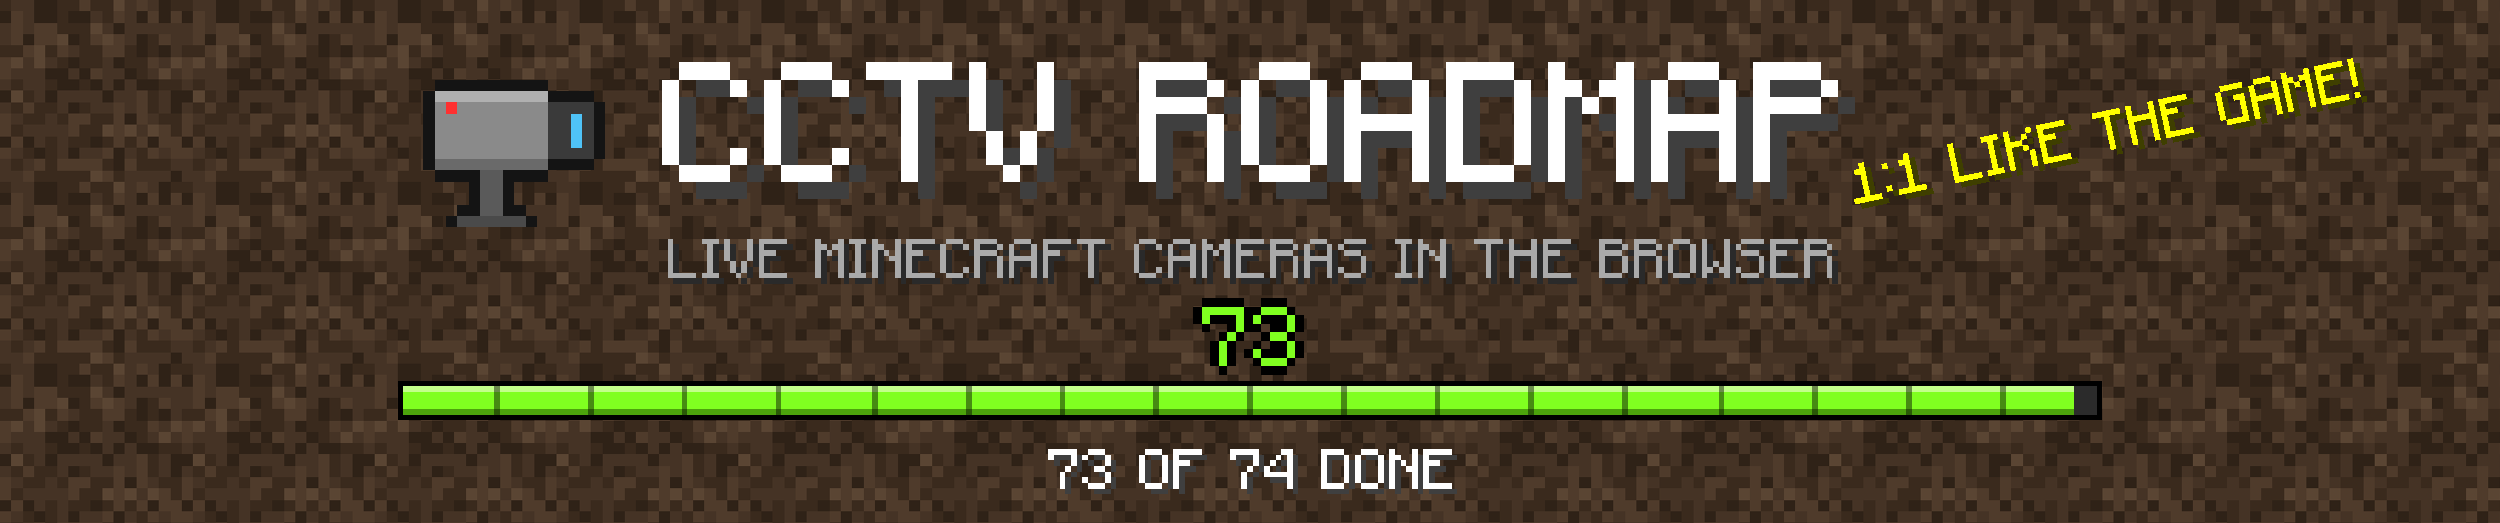
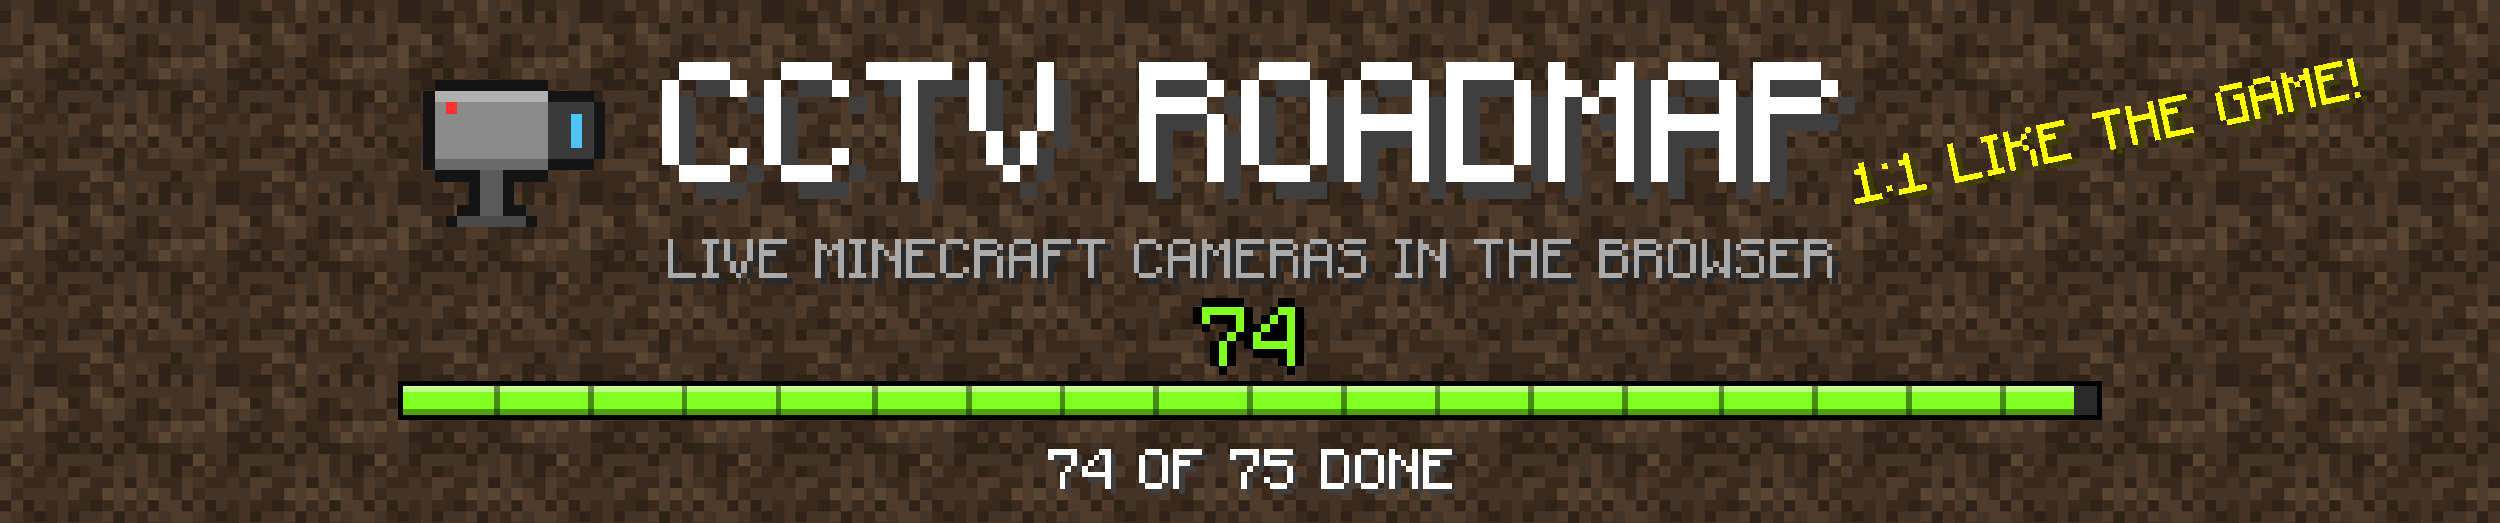
<svg xmlns="http://www.w3.org/2000/svg" width="880" height="184" viewBox="0 0 880 184" shape-rendering="crispEdges" role="img">
  <defs>
    <pattern id="dirt" width="64" height="64" patternUnits="userSpaceOnUse">
      <path fill="#3a2a1d" d="M0 0h4v4h-4zM20 0h8v4h-8zM32 0h8v4h-8zM60 0h4v4h-4zM20 4h4v4h-4zM36 4h4v4h-4zM20 8h12v4h-12zM28 12h4v4h-4zM52 12h4v4h-4zM0 16h8v4h-8zM16 16h4v4h-4zM28 16h8v4h-8zM44 16h4v4h-4zM52 16h4v4h-4zM20 20h4v4h-4zM28 20h8v4h-8zM44 20h8v4h-8zM48 24h4v4h-4zM4 28h4v4h-4zM16 28h4v4h-4zM28 28h4v4h-4zM56 28h8v4h-8zM8 32h4v4h-4zM52 32h4v4h-4zM4 36h4v4h-4zM12 36h8v4h-8zM28 36h4v4h-4zM52 36h4v4h-4zM8 40h8v4h-8zM20 40h4v4h-4zM32 40h8v4h-8zM56 40h8v4h-8zM4 44h4v4h-4zM28 44h8v4h-8zM60 44h4v4h-4zM16 48h4v4h-4zM24 48h8v4h-8zM36 48h4v4h-4zM44 48h4v4h-4zM8 52h4v4h-4zM16 52h4v4h-4zM48 52h4v4h-4zM4 56h4v4h-4zM16 56h4v4h-4zM36 56h4v4h-4zM48 56h12v4h-12zM12 60h20v4h-20zM40 60h4v4h-4z" />
      <path fill="#453325" d="M4 0h8v4h-8zM44 0h4v4h-4zM52 0h4v4h-4zM8 4h4v4h-4zM32 4h4v4h-4zM44 4h4v4h-4zM0 8h4v4h-4zM8 8h4v4h-4zM36 8h4v4h-4zM44 8h20v4h-20zM0 12h4v4h-4zM44 12h4v4h-4zM60 12h4v4h-4zM24 16h4v4h-4zM60 16h4v4h-4zM8 20h4v4h-4zM16 20h4v4h-4zM36 20h4v4h-4zM56 20h4v4h-4zM4 24h12v4h-12zM24 24h4v4h-4zM36 24h8v4h-8zM52 24h4v4h-4zM60 24h4v4h-4zM0 28h4v4h-4zM8 28h8v4h-8zM36 28h4v4h-4zM44 28h4v4h-4zM12 32h4v4h-4zM20 32h16v4h-16zM40 32h8v4h-8zM56 32h4v4h-4zM0 36h4v4h-4zM20 36h4v4h-4zM32 36h8v4h-8zM44 36h4v4h-4zM56 36h4v4h-4zM4 40h4v4h-4zM16 40h4v4h-4zM52 40h4v4h-4zM8 44h16v4h-16zM48 44h4v4h-4zM12 48h4v4h-4zM20 48h4v4h-4zM4 52h4v4h-4zM20 52h4v4h-4zM28 52h8v4h-8zM44 52h4v4h-4zM56 52h4v4h-4zM0 56h4v4h-4zM8 56h4v4h-4zM60 56h4v4h-4zM0 60h8v4h-8zM44 60h16v4h-16z" />
      <path fill="#2f2217" d="M12 0h8v4h-8zM56 0h4v4h-4zM0 4h4v4h-4zM12 4h8v4h-8zM24 4h8v4h-8zM48 4h4v4h-4zM56 4h4v4h-4zM40 8h4v4h-4zM8 12h4v4h-4zM24 12h4v4h-4zM48 12h4v4h-4zM48 16h4v4h-4zM56 16h4v4h-4zM24 20h4v4h-4zM40 20h4v4h-4zM16 24h8v4h-8zM28 24h4v4h-4zM44 24h4v4h-4zM20 28h8v4h-8zM32 28h4v4h-4zM40 28h4v4h-4zM48 28h8v4h-8zM0 32h4v4h-4zM16 32h4v4h-4zM36 32h4v4h-4zM60 32h4v4h-4zM24 36h4v4h-4zM60 36h4v4h-4zM44 40h4v4h-4zM0 48h4v4h-4zM8 48h4v4h-4zM32 48h4v4h-4zM52 48h4v4h-4zM12 52h4v4h-4zM24 52h4v4h-4zM40 52h4v4h-4zM40 56h4v4h-4zM60 60h4v4h-4z" />
      <path fill="#4f3b2b" d="M28 0h4v4h-4zM48 0h4v4h-4zM4 4h4v4h-4zM40 4h4v4h-4zM52 4h4v4h-4zM60 4h4v4h-4zM4 8h4v4h-4zM12 8h8v4h-8zM4 12h4v4h-4zM12 12h8v4h-8zM32 12h4v4h-4zM40 12h4v4h-4zM56 12h4v4h-4zM8 16h4v4h-4zM20 16h4v4h-4zM36 16h8v4h-8zM0 20h4v4h-4zM52 20h4v4h-4zM0 24h4v4h-4zM32 24h4v4h-4zM48 32h4v4h-4zM8 36h4v4h-4zM40 36h4v4h-4zM48 36h4v4h-4zM0 40h4v4h-4zM24 40h8v4h-8zM40 40h4v4h-4zM48 40h4v4h-4zM0 44h4v4h-4zM24 44h4v4h-4zM40 44h4v4h-4zM56 44h4v4h-4zM4 48h4v4h-4zM40 48h4v4h-4zM48 48h4v4h-4zM56 48h8v4h-8zM0 52h4v4h-4zM36 52h4v4h-4zM52 52h4v4h-4zM60 52h4v4h-4zM12 56h4v4h-4zM20 56h16v4h-16zM44 56h4v4h-4zM8 60h4v4h-4zM36 60h4v4h-4z" />
      <path fill="#5a4533" d="M40 0h4v4h-4zM32 8h4v4h-4zM20 12h4v4h-4zM36 12h4v4h-4zM12 16h4v4h-4zM4 20h4v4h-4zM12 20h4v4h-4zM60 20h4v4h-4zM56 24h4v4h-4zM4 32h4v4h-4zM36 44h4v4h-4zM44 44h4v4h-4zM52 44h4v4h-4zM32 60h4v4h-4z" />
    </pattern>
  </defs>
  <rect x="0" y="0" width="880" height="184" fill="url(#dirt)" />
  <path fill="#3f3f3f" d="M245 28h18v6h-18zM239 34h6v6h-6zM263 34h6v6h-6zM239 40h6v6h-6zM239 46h6v6h-6zM239 52h6v6h-6zM239 58h6v6h-6zM263 58h6v6h-6zM245 64h18v6h-18zM281 28h18v6h-18zM275 34h6v6h-6zM299 34h6v6h-6zM275 40h6v6h-6zM275 46h6v6h-6zM275 52h6v6h-6zM275 58h6v6h-6zM299 58h6v6h-6zM281 64h18v6h-18zM311 28h30v6h-30zM323 34h6v6h-6zM323 40h6v6h-6zM323 46h6v6h-6zM323 52h6v6h-6zM323 58h6v6h-6zM323 64h6v6h-6zM347 28h6v6h-6zM371 28h6v6h-6zM347 34h6v6h-6zM371 34h6v6h-6zM347 40h6v6h-6zM371 40h6v6h-6zM347 46h6v6h-6zM371 46h6v6h-6zM353 52h6v6h-6zM365 52h6v6h-6zM353 58h6v6h-6zM365 58h6v6h-6zM359 64h6v6h-6zM407 28h24v6h-24zM407 34h6v6h-6zM431 34h6v6h-6zM407 40h24v6h-24zM407 46h6v6h-6zM431 46h6v6h-6zM407 52h6v6h-6zM431 52h6v6h-6zM407 58h6v6h-6zM431 58h6v6h-6zM407 64h6v6h-6zM431 64h6v6h-6zM449 28h18v6h-18zM443 34h6v6h-6zM467 34h6v6h-6zM443 40h6v6h-6zM467 40h6v6h-6zM443 46h6v6h-6zM467 46h6v6h-6zM443 52h6v6h-6zM467 52h6v6h-6zM443 58h6v6h-6zM467 58h6v6h-6zM449 64h18v6h-18zM485 28h18v6h-18zM479 34h6v6h-6zM503 34h6v6h-6zM479 40h6v6h-6zM503 40h6v6h-6zM479 46h30v6h-30zM479 52h6v6h-6zM503 52h6v6h-6zM479 58h6v6h-6zM503 58h6v6h-6zM479 64h6v6h-6zM503 64h6v6h-6zM515 28h24v6h-24zM515 34h6v6h-6zM539 34h6v6h-6zM515 40h6v6h-6zM539 40h6v6h-6zM515 46h6v6h-6zM539 46h6v6h-6zM515 52h6v6h-6zM539 52h6v6h-6zM515 58h6v6h-6zM539 58h6v6h-6zM515 64h24v6h-24zM551 28h6v6h-6zM575 28h6v6h-6zM551 34h12v6h-12zM569 34h12v6h-12zM551 40h6v6h-6zM563 40h6v6h-6zM575 40h6v6h-6zM551 46h6v6h-6zM575 46h6v6h-6zM551 52h6v6h-6zM575 52h6v6h-6zM551 58h6v6h-6zM575 58h6v6h-6zM551 64h6v6h-6zM575 64h6v6h-6zM593 28h18v6h-18zM587 34h6v6h-6zM611 34h6v6h-6zM587 40h6v6h-6zM611 40h6v6h-6zM587 46h30v6h-30zM587 52h6v6h-6zM611 52h6v6h-6zM587 58h6v6h-6zM611 58h6v6h-6zM587 64h6v6h-6zM611 64h6v6h-6zM623 28h24v6h-24zM623 34h6v6h-6zM647 34h6v6h-6zM623 40h24v6h-24zM623 46h6v6h-6zM623 52h6v6h-6zM623 58h6v6h-6zM623 64h6v6h-6z" />
  <path fill="#ffffff" d="M239 22h18v6h-18zM233 28h6v6h-6zM257 28h6v6h-6zM233 34h6v6h-6zM233 40h6v6h-6zM233 46h6v6h-6zM233 52h6v6h-6zM257 52h6v6h-6zM239 58h18v6h-18zM275 22h18v6h-18zM269 28h6v6h-6zM293 28h6v6h-6zM269 34h6v6h-6zM269 40h6v6h-6zM269 46h6v6h-6zM269 52h6v6h-6zM293 52h6v6h-6zM275 58h18v6h-18zM305 22h30v6h-30zM317 28h6v6h-6zM317 34h6v6h-6zM317 40h6v6h-6zM317 46h6v6h-6zM317 52h6v6h-6zM317 58h6v6h-6zM341 22h6v6h-6zM365 22h6v6h-6zM341 28h6v6h-6zM365 28h6v6h-6zM341 34h6v6h-6zM365 34h6v6h-6zM341 40h6v6h-6zM365 40h6v6h-6zM347 46h6v6h-6zM359 46h6v6h-6zM347 52h6v6h-6zM359 52h6v6h-6zM353 58h6v6h-6zM401 22h24v6h-24zM401 28h6v6h-6zM425 28h6v6h-6zM401 34h24v6h-24zM401 40h6v6h-6zM425 40h6v6h-6zM401 46h6v6h-6zM425 46h6v6h-6zM401 52h6v6h-6zM425 52h6v6h-6zM401 58h6v6h-6zM425 58h6v6h-6zM443 22h18v6h-18zM437 28h6v6h-6zM461 28h6v6h-6zM437 34h6v6h-6zM461 34h6v6h-6zM437 40h6v6h-6zM461 40h6v6h-6zM437 46h6v6h-6zM461 46h6v6h-6zM437 52h6v6h-6zM461 52h6v6h-6zM443 58h18v6h-18zM479 22h18v6h-18zM473 28h6v6h-6zM497 28h6v6h-6zM473 34h6v6h-6zM497 34h6v6h-6zM473 40h30v6h-30zM473 46h6v6h-6zM497 46h6v6h-6zM473 52h6v6h-6zM497 52h6v6h-6zM473 58h6v6h-6zM497 58h6v6h-6zM509 22h24v6h-24zM509 28h6v6h-6zM533 28h6v6h-6zM509 34h6v6h-6zM533 34h6v6h-6zM509 40h6v6h-6zM533 40h6v6h-6zM509 46h6v6h-6zM533 46h6v6h-6zM509 52h6v6h-6zM533 52h6v6h-6zM509 58h24v6h-24zM545 22h6v6h-6zM569 22h6v6h-6zM545 28h12v6h-12zM563 28h12v6h-12zM545 34h6v6h-6zM557 34h6v6h-6zM569 34h6v6h-6zM545 40h6v6h-6zM569 40h6v6h-6zM545 46h6v6h-6zM569 46h6v6h-6zM545 52h6v6h-6zM569 52h6v6h-6zM545 58h6v6h-6zM569 58h6v6h-6zM587 22h18v6h-18zM581 28h6v6h-6zM605 28h6v6h-6zM581 34h6v6h-6zM605 34h6v6h-6zM581 40h30v6h-30zM581 46h6v6h-6zM605 46h6v6h-6zM581 52h6v6h-6zM605 52h6v6h-6zM581 58h6v6h-6zM605 58h6v6h-6zM617 22h24v6h-24zM617 28h6v6h-6zM641 28h6v6h-6zM617 34h24v6h-24zM617 40h6v6h-6zM617 46h6v6h-6zM617 52h6v6h-6zM617 58h6v6h-6z" />
  <path fill="#141414" d="M153 28h40v4h-40zM149 32h4v4h-4zM193 32h16v4h-16zM149 36h4v4h-4zM209 36h4v4h-4zM149 40h4v4h-4zM209 40h4v4h-4zM149 44h4v4h-4zM209 44h4v4h-4zM149 48h4v4h-4zM209 48h4v4h-4zM149 52h4v4h-4zM209 52h4v4h-4zM149 56h4v4h-4zM193 56h16v4h-16zM153 60h16v4h-16zM177 60h16v4h-16zM165 64h4v4h-4zM177 64h4v4h-4zM165 68h4v4h-4zM177 68h4v4h-4zM161 72h8v4h-8zM177 72h8v4h-8zM157 76h4v4h-4zM185 76h4v4h-4z" />
  <path fill="#b0b0b0" d="M153 32h40v4h-40z" />
  <path fill="#8a8a8a" d="M153 36h4v4h-4zM161 36h32v4h-32zM153 40h40v4h-40zM153 44h40v4h-40zM153 48h40v4h-40zM153 52h40v4h-40z" />
  <path fill="#ff3030" d="M157 36h4v4h-4z" />
  <path fill="#3a3a3a" d="M193 36h16v4h-16zM193 40h8v4h-8zM205 40h4v4h-4zM193 44h8v4h-8zM205 44h4v4h-4zM193 48h8v4h-8zM205 48h4v4h-4zM193 52h16v4h-16z" />
  <path fill="#4fc3f7" d="M201 40h4v4h-4zM201 44h4v4h-4zM201 48h4v4h-4z" />
  <path fill="#6a6a6a" d="M153 56h40v4h-40z" />
  <path fill="#5a5a5a" d="M169 60h8v4h-8zM169 64h8v4h-8zM169 68h8v4h-8zM169 72h8v4h-8z" />
  <path fill="#4a4a4a" d="M161 76h24v4h-24z" />
  <g transform="translate(653 72) rotate(-12)">
    <path fill="#3f3f00" d="M6 -12h2v2h-2zM4 -10h4v2h-4zM6 -8h2v2h-2zM6 -6h2v2h-2zM6 -4h2v2h-2zM6 -2h2v2h-2zM2 0h10v2h-10zM14 -10h2v2h-2zM14 -2h2v2h-2zM22 -12h2v2h-2zM20 -10h4v2h-4zM22 -8h2v2h-2zM22 -6h2v2h-2zM22 -4h2v2h-2zM22 -2h2v2h-2zM18 0h10v2h-10zM38 -12h2v2h-2zM38 -10h2v2h-2zM38 -8h2v2h-2zM38 -6h2v2h-2zM38 -4h2v2h-2zM38 -2h2v2h-2zM38 0h10v2h-10zM50 -12h6v2h-6zM52 -10h2v2h-2zM52 -8h2v2h-2zM52 -6h2v2h-2zM52 -4h2v2h-2zM52 -2h2v2h-2zM50 0h6v2h-6zM58 -12h2v2h-2zM66 -12h2v2h-2zM58 -10h2v2h-2zM64 -10h2v2h-2zM58 -8h6v2h-6zM58 -6h2v2h-2zM64 -6h2v2h-2zM58 -4h2v2h-2zM66 -4h2v2h-2zM58 -2h2v2h-2zM66 -2h2v2h-2zM58 0h2v2h-2zM66 0h2v2h-2zM70 -12h10v2h-10zM70 -10h2v2h-2zM70 -8h6v2h-6zM70 -6h2v2h-2zM70 -4h2v2h-2zM70 -2h2v2h-2zM70 0h10v2h-10zM90 -12h10v2h-10zM94 -10h2v2h-2zM94 -8h2v2h-2zM94 -6h2v2h-2zM94 -4h2v2h-2zM94 -2h2v2h-2zM94 0h2v2h-2zM102 -12h2v2h-2zM110 -12h2v2h-2zM102 -10h2v2h-2zM110 -10h2v2h-2zM102 -8h10v2h-10zM102 -6h2v2h-2zM110 -6h2v2h-2zM102 -4h2v2h-2zM110 -4h2v2h-2zM102 -2h2v2h-2zM110 -2h2v2h-2zM102 0h2v2h-2zM110 0h2v2h-2zM114 -12h10v2h-10zM114 -10h2v2h-2zM114 -8h6v2h-6zM114 -6h2v2h-2zM114 -4h2v2h-2zM114 -2h2v2h-2zM114 0h10v2h-10zM136 -12h8v2h-8zM134 -10h2v2h-2zM134 -8h2v2h-2zM140 -8h4v2h-4zM134 -6h2v2h-2zM142 -6h2v2h-2zM134 -4h2v2h-2zM142 -4h2v2h-2zM134 -2h2v2h-2zM142 -2h2v2h-2zM136 0h8v2h-8zM148 -12h6v2h-6zM146 -10h2v2h-2zM154 -10h2v2h-2zM146 -8h2v2h-2zM154 -8h2v2h-2zM146 -6h10v2h-10zM146 -4h2v2h-2zM154 -4h2v2h-2zM146 -2h2v2h-2zM154 -2h2v2h-2zM146 0h2v2h-2zM154 0h2v2h-2zM158 -12h2v2h-2zM166 -12h2v2h-2zM158 -10h4v2h-4zM164 -10h4v2h-4zM158 -8h2v2h-2zM162 -8h2v2h-2zM166 -8h2v2h-2zM158 -6h2v2h-2zM166 -6h2v2h-2zM158 -4h2v2h-2zM166 -4h2v2h-2zM158 -2h2v2h-2zM166 -2h2v2h-2zM158 0h2v2h-2zM166 0h2v2h-2zM170 -12h10v2h-10zM170 -10h2v2h-2zM170 -8h6v2h-6zM170 -6h2v2h-2zM170 -4h2v2h-2zM170 -2h2v2h-2zM170 0h10v2h-10zM182 -12h2v2h-2zM182 -10h2v2h-2zM182 -8h2v2h-2zM182 -6h2v2h-2zM182 -4h2v2h-2zM182 0h2v2h-2z" />
    <path fill="#ffff00" d="M4 -14h2v2h-2zM2 -12h4v2h-4zM4 -10h2v2h-2zM4 -8h2v2h-2zM4 -6h2v2h-2zM4 -4h2v2h-2zM0 -2h10v2h-10zM12 -12h2v2h-2zM12 -4h2v2h-2zM20 -14h2v2h-2zM18 -12h4v2h-4zM20 -10h2v2h-2zM20 -8h2v2h-2zM20 -6h2v2h-2zM20 -4h2v2h-2zM16 -2h10v2h-10zM36 -14h2v2h-2zM36 -12h2v2h-2zM36 -10h2v2h-2zM36 -8h2v2h-2zM36 -6h2v2h-2zM36 -4h2v2h-2zM36 -2h10v2h-10zM48 -14h6v2h-6zM50 -12h2v2h-2zM50 -10h2v2h-2zM50 -8h2v2h-2zM50 -6h2v2h-2zM50 -4h2v2h-2zM48 -2h6v2h-6zM56 -14h2v2h-2zM64 -14h2v2h-2zM56 -12h2v2h-2zM62 -12h2v2h-2zM56 -10h6v2h-6zM56 -8h2v2h-2zM62 -8h2v2h-2zM56 -6h2v2h-2zM64 -6h2v2h-2zM56 -4h2v2h-2zM64 -4h2v2h-2zM56 -2h2v2h-2zM64 -2h2v2h-2zM68 -14h10v2h-10zM68 -12h2v2h-2zM68 -10h6v2h-6zM68 -8h2v2h-2zM68 -6h2v2h-2zM68 -4h2v2h-2zM68 -2h10v2h-10zM88 -14h10v2h-10zM92 -12h2v2h-2zM92 -10h2v2h-2zM92 -8h2v2h-2zM92 -6h2v2h-2zM92 -4h2v2h-2zM92 -2h2v2h-2zM100 -14h2v2h-2zM108 -14h2v2h-2zM100 -12h2v2h-2zM108 -12h2v2h-2zM100 -10h10v2h-10zM100 -8h2v2h-2zM108 -8h2v2h-2zM100 -6h2v2h-2zM108 -6h2v2h-2zM100 -4h2v2h-2zM108 -4h2v2h-2zM100 -2h2v2h-2zM108 -2h2v2h-2zM112 -14h10v2h-10zM112 -12h2v2h-2zM112 -10h6v2h-6zM112 -8h2v2h-2zM112 -6h2v2h-2zM112 -4h2v2h-2zM112 -2h10v2h-10zM134 -14h8v2h-8zM132 -12h2v2h-2zM132 -10h2v2h-2zM138 -10h4v2h-4zM132 -8h2v2h-2zM140 -8h2v2h-2zM132 -6h2v2h-2zM140 -6h2v2h-2zM132 -4h2v2h-2zM140 -4h2v2h-2zM134 -2h8v2h-8zM146 -14h6v2h-6zM144 -12h2v2h-2zM152 -12h2v2h-2zM144 -10h2v2h-2zM152 -10h2v2h-2zM144 -8h10v2h-10zM144 -6h2v2h-2zM152 -6h2v2h-2zM144 -4h2v2h-2zM152 -4h2v2h-2zM144 -2h2v2h-2zM152 -2h2v2h-2zM156 -14h2v2h-2zM164 -14h2v2h-2zM156 -12h4v2h-4zM162 -12h4v2h-4zM156 -10h2v2h-2zM160 -10h2v2h-2zM164 -10h2v2h-2zM156 -8h2v2h-2zM164 -8h2v2h-2zM156 -6h2v2h-2zM164 -6h2v2h-2zM156 -4h2v2h-2zM164 -4h2v2h-2zM156 -2h2v2h-2zM164 -2h2v2h-2zM168 -14h10v2h-10zM168 -12h2v2h-2zM168 -10h6v2h-6zM168 -8h2v2h-2zM168 -6h2v2h-2zM168 -4h2v2h-2zM168 -2h10v2h-10zM180 -14h2v2h-2zM180 -12h2v2h-2zM180 -10h2v2h-2zM180 -8h2v2h-2zM180 -6h2v2h-2zM180 -2h2v2h-2z" />
  </g>
  <path fill="#2a2a2a" d="M237 86h2v2h-2zM237 88h2v2h-2zM237 90h2v2h-2zM237 92h2v2h-2zM237 94h2v2h-2zM237 96h2v2h-2zM237 98h10v2h-10zM249 86h6v2h-6zM251 88h2v2h-2zM251 90h2v2h-2zM251 92h2v2h-2zM251 94h2v2h-2zM251 96h2v2h-2zM249 98h6v2h-6zM257 86h2v2h-2zM265 86h2v2h-2zM257 88h2v2h-2zM265 88h2v2h-2zM257 90h2v2h-2zM265 90h2v2h-2zM257 92h2v2h-2zM265 92h2v2h-2zM259 94h2v2h-2zM263 94h2v2h-2zM259 96h2v2h-2zM263 96h2v2h-2zM261 98h2v2h-2zM269 86h10v2h-10zM269 88h2v2h-2zM269 90h6v2h-6zM269 92h2v2h-2zM269 94h2v2h-2zM269 96h2v2h-2zM269 98h10v2h-10zM289 86h2v2h-2zM297 86h2v2h-2zM289 88h4v2h-4zM295 88h4v2h-4zM289 90h2v2h-2zM293 90h2v2h-2zM297 90h2v2h-2zM289 92h2v2h-2zM297 92h2v2h-2zM289 94h2v2h-2zM297 94h2v2h-2zM289 96h2v2h-2zM297 96h2v2h-2zM289 98h2v2h-2zM297 98h2v2h-2zM301 86h6v2h-6zM303 88h2v2h-2zM303 90h2v2h-2zM303 92h2v2h-2zM303 94h2v2h-2zM303 96h2v2h-2zM301 98h6v2h-6zM309 86h2v2h-2zM317 86h2v2h-2zM309 88h4v2h-4zM317 88h2v2h-2zM309 90h2v2h-2zM313 90h2v2h-2zM317 90h2v2h-2zM309 92h2v2h-2zM315 92h4v2h-4zM309 94h2v2h-2zM317 94h2v2h-2zM309 96h2v2h-2zM317 96h2v2h-2zM309 98h2v2h-2zM317 98h2v2h-2zM321 86h10v2h-10zM321 88h2v2h-2zM321 90h6v2h-6zM321 92h2v2h-2zM321 94h2v2h-2zM321 96h2v2h-2zM321 98h10v2h-10zM335 86h6v2h-6zM333 88h2v2h-2zM341 88h2v2h-2zM333 90h2v2h-2zM333 92h2v2h-2zM333 94h2v2h-2zM333 96h2v2h-2zM341 96h2v2h-2zM335 98h6v2h-6zM345 86h8v2h-8zM345 88h2v2h-2zM353 88h2v2h-2zM345 90h8v2h-8zM345 92h2v2h-2zM353 92h2v2h-2zM345 94h2v2h-2zM353 94h2v2h-2zM345 96h2v2h-2zM353 96h2v2h-2zM345 98h2v2h-2zM353 98h2v2h-2zM359 86h6v2h-6zM357 88h2v2h-2zM365 88h2v2h-2zM357 90h2v2h-2zM365 90h2v2h-2zM357 92h10v2h-10zM357 94h2v2h-2zM365 94h2v2h-2zM357 96h2v2h-2zM365 96h2v2h-2zM357 98h2v2h-2zM365 98h2v2h-2zM369 86h10v2h-10zM369 88h2v2h-2zM369 90h6v2h-6zM369 92h2v2h-2zM369 94h2v2h-2zM369 96h2v2h-2zM369 98h2v2h-2zM381 86h10v2h-10zM385 88h2v2h-2zM385 90h2v2h-2zM385 92h2v2h-2zM385 94h2v2h-2zM385 96h2v2h-2zM385 98h2v2h-2zM403 86h6v2h-6zM401 88h2v2h-2zM409 88h2v2h-2zM401 90h2v2h-2zM401 92h2v2h-2zM401 94h2v2h-2zM401 96h2v2h-2zM409 96h2v2h-2zM403 98h6v2h-6zM415 86h6v2h-6zM413 88h2v2h-2zM421 88h2v2h-2zM413 90h2v2h-2zM421 90h2v2h-2zM413 92h10v2h-10zM413 94h2v2h-2zM421 94h2v2h-2zM413 96h2v2h-2zM421 96h2v2h-2zM413 98h2v2h-2zM421 98h2v2h-2zM425 86h2v2h-2zM433 86h2v2h-2zM425 88h4v2h-4zM431 88h4v2h-4zM425 90h2v2h-2zM429 90h2v2h-2zM433 90h2v2h-2zM425 92h2v2h-2zM433 92h2v2h-2zM425 94h2v2h-2zM433 94h2v2h-2zM425 96h2v2h-2zM433 96h2v2h-2zM425 98h2v2h-2zM433 98h2v2h-2zM437 86h10v2h-10zM437 88h2v2h-2zM437 90h6v2h-6zM437 92h2v2h-2zM437 94h2v2h-2zM437 96h2v2h-2zM437 98h10v2h-10zM449 86h8v2h-8zM449 88h2v2h-2zM457 88h2v2h-2zM449 90h8v2h-8zM449 92h2v2h-2zM457 92h2v2h-2zM449 94h2v2h-2zM457 94h2v2h-2zM449 96h2v2h-2zM457 96h2v2h-2zM449 98h2v2h-2zM457 98h2v2h-2zM463 86h6v2h-6zM461 88h2v2h-2zM469 88h2v2h-2zM461 90h2v2h-2zM469 90h2v2h-2zM461 92h10v2h-10zM461 94h2v2h-2zM469 94h2v2h-2zM461 96h2v2h-2zM469 96h2v2h-2zM461 98h2v2h-2zM469 98h2v2h-2zM475 86h8v2h-8zM473 88h2v2h-2zM475 90h6v2h-6zM481 92h2v2h-2zM481 94h2v2h-2zM473 96h2v2h-2zM481 96h2v2h-2zM475 98h6v2h-6zM493 86h6v2h-6zM495 88h2v2h-2zM495 90h2v2h-2zM495 92h2v2h-2zM495 94h2v2h-2zM495 96h2v2h-2zM493 98h6v2h-6zM501 86h2v2h-2zM509 86h2v2h-2zM501 88h4v2h-4zM509 88h2v2h-2zM501 90h2v2h-2zM505 90h2v2h-2zM509 90h2v2h-2zM501 92h2v2h-2zM507 92h4v2h-4zM501 94h2v2h-2zM509 94h2v2h-2zM501 96h2v2h-2zM509 96h2v2h-2zM501 98h2v2h-2zM509 98h2v2h-2zM521 86h10v2h-10zM525 88h2v2h-2zM525 90h2v2h-2zM525 92h2v2h-2zM525 94h2v2h-2zM525 96h2v2h-2zM525 98h2v2h-2zM533 86h2v2h-2zM541 86h2v2h-2zM533 88h2v2h-2zM541 88h2v2h-2zM533 90h10v2h-10zM533 92h2v2h-2zM541 92h2v2h-2zM533 94h2v2h-2zM541 94h2v2h-2zM533 96h2v2h-2zM541 96h2v2h-2zM533 98h2v2h-2zM541 98h2v2h-2zM545 86h10v2h-10zM545 88h2v2h-2zM545 90h6v2h-6zM545 92h2v2h-2zM545 94h2v2h-2zM545 96h2v2h-2zM545 98h10v2h-10zM565 86h8v2h-8zM565 88h2v2h-2zM573 88h2v2h-2zM565 90h8v2h-8zM565 92h2v2h-2zM573 92h2v2h-2zM565 94h2v2h-2zM573 94h2v2h-2zM565 96h2v2h-2zM573 96h2v2h-2zM565 98h8v2h-8zM577 86h8v2h-8zM577 88h2v2h-2zM585 88h2v2h-2zM577 90h8v2h-8zM577 92h2v2h-2zM585 92h2v2h-2zM577 94h2v2h-2zM585 94h2v2h-2zM577 96h2v2h-2zM585 96h2v2h-2zM577 98h2v2h-2zM585 98h2v2h-2zM591 86h6v2h-6zM589 88h2v2h-2zM597 88h2v2h-2zM589 90h2v2h-2zM597 90h2v2h-2zM589 92h2v2h-2zM597 92h2v2h-2zM589 94h2v2h-2zM597 94h2v2h-2zM589 96h2v2h-2zM597 96h2v2h-2zM591 98h6v2h-6zM601 86h2v2h-2zM609 86h2v2h-2zM601 88h2v2h-2zM609 88h2v2h-2zM601 90h2v2h-2zM609 90h2v2h-2zM601 92h2v2h-2zM609 92h2v2h-2zM601 94h2v2h-2zM605 94h2v2h-2zM609 94h2v2h-2zM601 96h4v2h-4zM607 96h4v2h-4zM601 98h2v2h-2zM609 98h2v2h-2zM615 86h8v2h-8zM613 88h2v2h-2zM615 90h6v2h-6zM621 92h2v2h-2zM621 94h2v2h-2zM613 96h2v2h-2zM621 96h2v2h-2zM615 98h6v2h-6zM625 86h10v2h-10zM625 88h2v2h-2zM625 90h6v2h-6zM625 92h2v2h-2zM625 94h2v2h-2zM625 96h2v2h-2zM625 98h10v2h-10zM637 86h8v2h-8zM637 88h2v2h-2zM645 88h2v2h-2zM637 90h8v2h-8zM637 92h2v2h-2zM645 92h2v2h-2zM637 94h2v2h-2zM645 94h2v2h-2zM637 96h2v2h-2zM645 96h2v2h-2zM637 98h2v2h-2zM645 98h2v2h-2z" />
  <path fill="#aaaaaa" d="M235 84h2v2h-2zM235 86h2v2h-2zM235 88h2v2h-2zM235 90h2v2h-2zM235 92h2v2h-2zM235 94h2v2h-2zM235 96h10v2h-10zM247 84h6v2h-6zM249 86h2v2h-2zM249 88h2v2h-2zM249 90h2v2h-2zM249 92h2v2h-2zM249 94h2v2h-2zM247 96h6v2h-6zM255 84h2v2h-2zM263 84h2v2h-2zM255 86h2v2h-2zM263 86h2v2h-2zM255 88h2v2h-2zM263 88h2v2h-2zM255 90h2v2h-2zM263 90h2v2h-2zM257 92h2v2h-2zM261 92h2v2h-2zM257 94h2v2h-2zM261 94h2v2h-2zM259 96h2v2h-2zM267 84h10v2h-10zM267 86h2v2h-2zM267 88h6v2h-6zM267 90h2v2h-2zM267 92h2v2h-2zM267 94h2v2h-2zM267 96h10v2h-10zM287 84h2v2h-2zM295 84h2v2h-2zM287 86h4v2h-4zM293 86h4v2h-4zM287 88h2v2h-2zM291 88h2v2h-2zM295 88h2v2h-2zM287 90h2v2h-2zM295 90h2v2h-2zM287 92h2v2h-2zM295 92h2v2h-2zM287 94h2v2h-2zM295 94h2v2h-2zM287 96h2v2h-2zM295 96h2v2h-2zM299 84h6v2h-6zM301 86h2v2h-2zM301 88h2v2h-2zM301 90h2v2h-2zM301 92h2v2h-2zM301 94h2v2h-2zM299 96h6v2h-6zM307 84h2v2h-2zM315 84h2v2h-2zM307 86h4v2h-4zM315 86h2v2h-2zM307 88h2v2h-2zM311 88h2v2h-2zM315 88h2v2h-2zM307 90h2v2h-2zM313 90h4v2h-4zM307 92h2v2h-2zM315 92h2v2h-2zM307 94h2v2h-2zM315 94h2v2h-2zM307 96h2v2h-2zM315 96h2v2h-2zM319 84h10v2h-10zM319 86h2v2h-2zM319 88h6v2h-6zM319 90h2v2h-2zM319 92h2v2h-2zM319 94h2v2h-2zM319 96h10v2h-10zM333 84h6v2h-6zM331 86h2v2h-2zM339 86h2v2h-2zM331 88h2v2h-2zM331 90h2v2h-2zM331 92h2v2h-2zM331 94h2v2h-2zM339 94h2v2h-2zM333 96h6v2h-6zM343 84h8v2h-8zM343 86h2v2h-2zM351 86h2v2h-2zM343 88h8v2h-8zM343 90h2v2h-2zM351 90h2v2h-2zM343 92h2v2h-2zM351 92h2v2h-2zM343 94h2v2h-2zM351 94h2v2h-2zM343 96h2v2h-2zM351 96h2v2h-2zM357 84h6v2h-6zM355 86h2v2h-2zM363 86h2v2h-2zM355 88h2v2h-2zM363 88h2v2h-2zM355 90h10v2h-10zM355 92h2v2h-2zM363 92h2v2h-2zM355 94h2v2h-2zM363 94h2v2h-2zM355 96h2v2h-2zM363 96h2v2h-2zM367 84h10v2h-10zM367 86h2v2h-2zM367 88h6v2h-6zM367 90h2v2h-2zM367 92h2v2h-2zM367 94h2v2h-2zM367 96h2v2h-2zM379 84h10v2h-10zM383 86h2v2h-2zM383 88h2v2h-2zM383 90h2v2h-2zM383 92h2v2h-2zM383 94h2v2h-2zM383 96h2v2h-2zM401 84h6v2h-6zM399 86h2v2h-2zM407 86h2v2h-2zM399 88h2v2h-2zM399 90h2v2h-2zM399 92h2v2h-2zM399 94h2v2h-2zM407 94h2v2h-2zM401 96h6v2h-6zM413 84h6v2h-6zM411 86h2v2h-2zM419 86h2v2h-2zM411 88h2v2h-2zM419 88h2v2h-2zM411 90h10v2h-10zM411 92h2v2h-2zM419 92h2v2h-2zM411 94h2v2h-2zM419 94h2v2h-2zM411 96h2v2h-2zM419 96h2v2h-2zM423 84h2v2h-2zM431 84h2v2h-2zM423 86h4v2h-4zM429 86h4v2h-4zM423 88h2v2h-2zM427 88h2v2h-2zM431 88h2v2h-2zM423 90h2v2h-2zM431 90h2v2h-2zM423 92h2v2h-2zM431 92h2v2h-2zM423 94h2v2h-2zM431 94h2v2h-2zM423 96h2v2h-2zM431 96h2v2h-2zM435 84h10v2h-10zM435 86h2v2h-2zM435 88h6v2h-6zM435 90h2v2h-2zM435 92h2v2h-2zM435 94h2v2h-2zM435 96h10v2h-10zM447 84h8v2h-8zM447 86h2v2h-2zM455 86h2v2h-2zM447 88h8v2h-8zM447 90h2v2h-2zM455 90h2v2h-2zM447 92h2v2h-2zM455 92h2v2h-2zM447 94h2v2h-2zM455 94h2v2h-2zM447 96h2v2h-2zM455 96h2v2h-2zM461 84h6v2h-6zM459 86h2v2h-2zM467 86h2v2h-2zM459 88h2v2h-2zM467 88h2v2h-2zM459 90h10v2h-10zM459 92h2v2h-2zM467 92h2v2h-2zM459 94h2v2h-2zM467 94h2v2h-2zM459 96h2v2h-2zM467 96h2v2h-2zM473 84h8v2h-8zM471 86h2v2h-2zM473 88h6v2h-6zM479 90h2v2h-2zM479 92h2v2h-2zM471 94h2v2h-2zM479 94h2v2h-2zM473 96h6v2h-6zM491 84h6v2h-6zM493 86h2v2h-2zM493 88h2v2h-2zM493 90h2v2h-2zM493 92h2v2h-2zM493 94h2v2h-2zM491 96h6v2h-6zM499 84h2v2h-2zM507 84h2v2h-2zM499 86h4v2h-4zM507 86h2v2h-2zM499 88h2v2h-2zM503 88h2v2h-2zM507 88h2v2h-2zM499 90h2v2h-2zM505 90h4v2h-4zM499 92h2v2h-2zM507 92h2v2h-2zM499 94h2v2h-2zM507 94h2v2h-2zM499 96h2v2h-2zM507 96h2v2h-2zM519 84h10v2h-10zM523 86h2v2h-2zM523 88h2v2h-2zM523 90h2v2h-2zM523 92h2v2h-2zM523 94h2v2h-2zM523 96h2v2h-2zM531 84h2v2h-2zM539 84h2v2h-2zM531 86h2v2h-2zM539 86h2v2h-2zM531 88h10v2h-10zM531 90h2v2h-2zM539 90h2v2h-2zM531 92h2v2h-2zM539 92h2v2h-2zM531 94h2v2h-2zM539 94h2v2h-2zM531 96h2v2h-2zM539 96h2v2h-2zM543 84h10v2h-10zM543 86h2v2h-2zM543 88h6v2h-6zM543 90h2v2h-2zM543 92h2v2h-2zM543 94h2v2h-2zM543 96h10v2h-10zM563 84h8v2h-8zM563 86h2v2h-2zM571 86h2v2h-2zM563 88h8v2h-8zM563 90h2v2h-2zM571 90h2v2h-2zM563 92h2v2h-2zM571 92h2v2h-2zM563 94h2v2h-2zM571 94h2v2h-2zM563 96h8v2h-8zM575 84h8v2h-8zM575 86h2v2h-2zM583 86h2v2h-2zM575 88h8v2h-8zM575 90h2v2h-2zM583 90h2v2h-2zM575 92h2v2h-2zM583 92h2v2h-2zM575 94h2v2h-2zM583 94h2v2h-2zM575 96h2v2h-2zM583 96h2v2h-2zM589 84h6v2h-6zM587 86h2v2h-2zM595 86h2v2h-2zM587 88h2v2h-2zM595 88h2v2h-2zM587 90h2v2h-2zM595 90h2v2h-2zM587 92h2v2h-2zM595 92h2v2h-2zM587 94h2v2h-2zM595 94h2v2h-2zM589 96h6v2h-6zM599 84h2v2h-2zM607 84h2v2h-2zM599 86h2v2h-2zM607 86h2v2h-2zM599 88h2v2h-2zM607 88h2v2h-2zM599 90h2v2h-2zM607 90h2v2h-2zM599 92h2v2h-2zM603 92h2v2h-2zM607 92h2v2h-2zM599 94h4v2h-4zM605 94h4v2h-4zM599 96h2v2h-2zM607 96h2v2h-2zM613 84h8v2h-8zM611 86h2v2h-2zM613 88h6v2h-6zM619 90h2v2h-2zM619 92h2v2h-2zM611 94h2v2h-2zM619 94h2v2h-2zM613 96h6v2h-6zM623 84h10v2h-10zM623 86h2v2h-2zM623 88h6v2h-6zM623 90h2v2h-2zM623 92h2v2h-2zM623 94h2v2h-2zM623 96h10v2h-10zM635 84h8v2h-8zM635 86h2v2h-2zM643 86h2v2h-2zM635 88h8v2h-8zM635 90h2v2h-2zM643 90h2v2h-2zM635 92h2v2h-2zM643 92h2v2h-2zM635 94h2v2h-2zM643 94h2v2h-2zM635 96h2v2h-2zM643 96h2v2h-2z" />
-   <path fill="#000000" d="M420 108h15v3h-15zM420 111h3v3h-3zM432 111h3v3h-3zM432 114h3v3h-3zM429 117h3v3h-3zM426 120h3v3h-3zM426 123h3v3h-3zM426 126h3v3h-3zM441 108h9v3h-9zM438 111h3v3h-3zM450 111h3v3h-3zM450 114h3v3h-3zM444 117h6v3h-6zM450 120h3v3h-3zM438 123h3v3h-3zM450 123h3v3h-3zM441 126h9v3h-9z" />
-   <path fill="#000000" d="M426 108h15v3h-15zM426 111h3v3h-3zM438 111h3v3h-3zM438 114h3v3h-3zM435 117h3v3h-3zM432 120h3v3h-3zM432 123h3v3h-3zM432 126h3v3h-3zM447 108h9v3h-9zM444 111h3v3h-3zM456 111h3v3h-3zM456 114h3v3h-3zM450 117h6v3h-6zM456 120h3v3h-3zM444 123h3v3h-3zM456 123h3v3h-3zM447 126h9v3h-9z" />
-   <path fill="#000000" d="M423 105h15v3h-15zM423 108h3v3h-3zM435 108h3v3h-3zM435 111h3v3h-3zM432 114h3v3h-3zM429 117h3v3h-3zM429 120h3v3h-3zM429 123h3v3h-3zM444 105h9v3h-9zM441 108h3v3h-3zM453 108h3v3h-3zM453 111h3v3h-3zM447 114h6v3h-6zM453 117h3v3h-3zM441 120h3v3h-3zM453 120h3v3h-3zM444 123h9v3h-9z" />
-   <path fill="#000000" d="M423 111h15v3h-15zM423 114h3v3h-3zM435 114h3v3h-3zM435 117h3v3h-3zM432 120h3v3h-3zM429 123h3v3h-3zM429 126h3v3h-3zM429 129h3v3h-3zM444 111h9v3h-9zM441 114h3v3h-3zM453 114h3v3h-3zM453 117h3v3h-3zM447 120h6v3h-6zM453 123h3v3h-3zM441 126h3v3h-3zM453 126h3v3h-3zM444 129h9v3h-9z" />
-   <path fill="#80ff20" d="M423 108h15v3h-15zM423 111h3v3h-3zM435 111h3v3h-3zM435 114h3v3h-3zM432 117h3v3h-3zM429 120h3v3h-3zM429 123h3v3h-3zM429 126h3v3h-3zM444 108h9v3h-9zM441 111h3v3h-3zM453 111h3v3h-3zM453 114h3v3h-3zM447 117h6v3h-6zM453 120h3v3h-3zM441 123h3v3h-3zM453 123h3v3h-3zM444 126h9v3h-9z" />
+   <path fill="#000000" d="M420 108h15v3h-15zM420 111h3v3h-3zM432 111h3v3h-3zM432 114h3v3h-3zM429 117h3v3h-3zM426 120h3v3h-3zM426 123h3v3h-3zM426 126h3v3h-3zM447 108h6v3h-6zM444 111h3v3h-3zM450 111h3v3h-3zM441 114h3v3h-3zM450 114h3v3h-3zM438 117h3v3h-3zM450 117h3v3h-3zM438 120h15v3h-15zM450 123h3v3h-3zM450 126h3v3h-3z" />
+   <path fill="#000000" d="M426 108h15v3h-15zM426 111h3v3h-3zM438 111h3v3h-3zM438 114h3v3h-3zM435 117h3v3h-3zM432 120h3v3h-3zM432 123h3v3h-3zM432 126h3v3h-3zM453 108h6v3h-6zM450 111h3v3h-3zM456 111h3v3h-3zM447 114h3v3h-3zM456 114h3v3h-3zM444 117h3v3h-3zM456 117h3v3h-3zM444 120h15v3h-15zM456 123h3v3h-3zM456 126h3v3h-3z" />
+   <path fill="#000000" d="M423 105h15v3h-15zM423 108h3v3h-3zM435 108h3v3h-3zM435 111h3v3h-3zM432 114h3v3h-3zM429 117h3v3h-3zM429 120h3v3h-3zM429 123h3v3h-3zM450 105h6v3h-6zM447 108h3v3h-3zM453 108h3v3h-3zM444 111h3v3h-3zM453 111h3v3h-3zM441 114h3v3h-3zM453 114h3v3h-3zM441 117h15v3h-15zM453 120h3v3h-3zM453 123h3v3h-3z" />
+   <path fill="#000000" d="M423 111h15v3h-15zM423 114h3v3h-3zM435 114h3v3h-3zM435 117h3v3h-3zM432 120h3v3h-3zM429 123h3v3h-3zM429 126h3v3h-3zM429 129h3v3h-3zM450 111h6v3h-6zM447 114h3v3h-3zM453 114h3v3h-3zM444 117h3v3h-3zM453 117h3v3h-3zM441 120h3v3h-3zM453 120h3v3h-3zM441 123h15v3h-15zM453 126h3v3h-3zM453 129h3v3h-3z" />
+   <path fill="#80ff20" d="M423 108h15v3h-15zM423 111h3v3h-3zM435 111h3v3h-3zM435 114h3v3h-3zM432 117h3v3h-3zM429 120h3v3h-3zM429 123h3v3h-3zM429 126h3v3h-3zM450 108h6v3h-6zM447 111h3v3h-3zM453 111h3v3h-3zM444 114h3v3h-3zM453 114h3v3h-3zM441 117h3v3h-3zM453 117h3v3h-3zM441 120h15v3h-15zM453 123h3v3h-3zM453 126h3v3h-3z" />
  <rect x="140" y="134" width="600" height="14" fill="#000000" />
  <rect x="142" y="136" width="596" height="10" fill="#2b2b2b" />
  <rect x="142" y="136" width="588" height="10" fill="#80ff20" />
  <rect x="142" y="136" width="588" height="2" fill="#c3ff8a" />
  <rect x="142" y="144" width="588" height="2" fill="#4ca30c" />
  <rect x="174" y="136" width="2" height="10" fill="#000000" fill-opacity="0.45" />
  <rect x="207" y="136" width="2" height="10" fill="#000000" fill-opacity="0.45" />
  <rect x="240" y="136" width="2" height="10" fill="#000000" fill-opacity="0.45" />
  <rect x="273" y="136" width="2" height="10" fill="#000000" fill-opacity="0.45" />
  <rect x="307" y="136" width="2" height="10" fill="#000000" fill-opacity="0.45" />
  <rect x="340" y="136" width="2" height="10" fill="#000000" fill-opacity="0.45" />
  <rect x="373" y="136" width="2" height="10" fill="#000000" fill-opacity="0.45" />
  <rect x="406" y="136" width="2" height="10" fill="#000000" fill-opacity="0.45" />
  <rect x="439" y="136" width="2" height="10" fill="#000000" fill-opacity="0.45" />
  <rect x="472" y="136" width="2" height="10" fill="#000000" fill-opacity="0.45" />
  <rect x="505" y="136" width="2" height="10" fill="#000000" fill-opacity="0.45" />
  <rect x="538" y="136" width="2" height="10" fill="#000000" fill-opacity="0.45" />
  <rect x="571" y="136" width="2" height="10" fill="#000000" fill-opacity="0.45" />
  <rect x="605" y="136" width="2" height="10" fill="#000000" fill-opacity="0.45" />
  <rect x="638" y="136" width="2" height="10" fill="#000000" fill-opacity="0.45" />
  <rect x="671" y="136" width="2" height="10" fill="#000000" fill-opacity="0.45" />
  <rect x="704" y="136" width="2" height="10" fill="#000000" fill-opacity="0.45" />
-   <path fill="#3f3f3f" d="M371 160h10v2h-10zM371 162h2v2h-2zM379 162h2v2h-2zM379 164h2v2h-2zM377 166h2v2h-2zM375 168h2v2h-2zM375 170h2v2h-2zM375 172h2v2h-2zM385 160h6v2h-6zM383 162h2v2h-2zM391 162h2v2h-2zM391 164h2v2h-2zM387 166h4v2h-4zM391 168h2v2h-2zM383 170h2v2h-2zM391 170h2v2h-2zM385 172h6v2h-6zM405 160h6v2h-6zM403 162h2v2h-2zM411 162h2v2h-2zM403 164h2v2h-2zM411 164h2v2h-2zM403 166h2v2h-2zM411 166h2v2h-2zM403 168h2v2h-2zM411 168h2v2h-2zM403 170h2v2h-2zM411 170h2v2h-2zM405 172h6v2h-6zM415 160h10v2h-10zM415 162h2v2h-2zM415 164h6v2h-6zM415 166h2v2h-2zM415 168h2v2h-2zM415 170h2v2h-2zM415 172h2v2h-2zM435 160h10v2h-10zM435 162h2v2h-2zM443 162h2v2h-2zM443 164h2v2h-2zM441 166h2v2h-2zM439 168h2v2h-2zM439 170h2v2h-2zM439 172h2v2h-2zM453 160h4v2h-4zM451 162h2v2h-2zM455 162h2v2h-2zM449 164h2v2h-2zM455 164h2v2h-2zM447 166h2v2h-2zM455 166h2v2h-2zM447 168h10v2h-10zM455 170h2v2h-2zM455 172h2v2h-2zM467 160h8v2h-8zM467 162h2v2h-2zM475 162h2v2h-2zM467 164h2v2h-2zM475 164h2v2h-2zM467 166h2v2h-2zM475 166h2v2h-2zM467 168h2v2h-2zM475 168h2v2h-2zM467 170h2v2h-2zM475 170h2v2h-2zM467 172h8v2h-8zM481 160h6v2h-6zM479 162h2v2h-2zM487 162h2v2h-2zM479 164h2v2h-2zM487 164h2v2h-2zM479 166h2v2h-2zM487 166h2v2h-2zM479 168h2v2h-2zM487 168h2v2h-2zM479 170h2v2h-2zM487 170h2v2h-2zM481 172h6v2h-6zM491 160h2v2h-2zM499 160h2v2h-2zM491 162h4v2h-4zM499 162h2v2h-2zM491 164h2v2h-2zM495 164h2v2h-2zM499 164h2v2h-2zM491 166h2v2h-2zM497 166h4v2h-4zM491 168h2v2h-2zM499 168h2v2h-2zM491 170h2v2h-2zM499 170h2v2h-2zM491 172h2v2h-2zM499 172h2v2h-2zM503 160h10v2h-10zM503 162h2v2h-2zM503 164h6v2h-6zM503 166h2v2h-2zM503 168h2v2h-2zM503 170h2v2h-2zM503 172h10v2h-10z" />
-   <path fill="#ffffff" d="M369 158h10v2h-10zM369 160h2v2h-2zM377 160h2v2h-2zM377 162h2v2h-2zM375 164h2v2h-2zM373 166h2v2h-2zM373 168h2v2h-2zM373 170h2v2h-2zM383 158h6v2h-6zM381 160h2v2h-2zM389 160h2v2h-2zM389 162h2v2h-2zM385 164h4v2h-4zM389 166h2v2h-2zM381 168h2v2h-2zM389 168h2v2h-2zM383 170h6v2h-6zM403 158h6v2h-6zM401 160h2v2h-2zM409 160h2v2h-2zM401 162h2v2h-2zM409 162h2v2h-2zM401 164h2v2h-2zM409 164h2v2h-2zM401 166h2v2h-2zM409 166h2v2h-2zM401 168h2v2h-2zM409 168h2v2h-2zM403 170h6v2h-6zM413 158h10v2h-10zM413 160h2v2h-2zM413 162h6v2h-6zM413 164h2v2h-2zM413 166h2v2h-2zM413 168h2v2h-2zM413 170h2v2h-2zM433 158h10v2h-10zM433 160h2v2h-2zM441 160h2v2h-2zM441 162h2v2h-2zM439 164h2v2h-2zM437 166h2v2h-2zM437 168h2v2h-2zM437 170h2v2h-2zM451 158h4v2h-4zM449 160h2v2h-2zM453 160h2v2h-2zM447 162h2v2h-2zM453 162h2v2h-2zM445 164h2v2h-2zM453 164h2v2h-2zM445 166h10v2h-10zM453 168h2v2h-2zM453 170h2v2h-2zM465 158h8v2h-8zM465 160h2v2h-2zM473 160h2v2h-2zM465 162h2v2h-2zM473 162h2v2h-2zM465 164h2v2h-2zM473 164h2v2h-2zM465 166h2v2h-2zM473 166h2v2h-2zM465 168h2v2h-2zM473 168h2v2h-2zM465 170h8v2h-8zM479 158h6v2h-6zM477 160h2v2h-2zM485 160h2v2h-2zM477 162h2v2h-2zM485 162h2v2h-2zM477 164h2v2h-2zM485 164h2v2h-2zM477 166h2v2h-2zM485 166h2v2h-2zM477 168h2v2h-2zM485 168h2v2h-2zM479 170h6v2h-6zM489 158h2v2h-2zM497 158h2v2h-2zM489 160h4v2h-4zM497 160h2v2h-2zM489 162h2v2h-2zM493 162h2v2h-2zM497 162h2v2h-2zM489 164h2v2h-2zM495 164h4v2h-4zM489 166h2v2h-2zM497 166h2v2h-2zM489 168h2v2h-2zM497 168h2v2h-2zM489 170h2v2h-2zM497 170h2v2h-2zM501 158h10v2h-10zM501 160h2v2h-2zM501 162h6v2h-6zM501 164h2v2h-2zM501 166h2v2h-2zM501 168h2v2h-2zM501 170h10v2h-10z" />
+   <path fill="#3f3f3f" d="M371 160h10v2h-10zM371 162h2v2h-2zM379 162h2v2h-2zM379 164h2v2h-2zM377 166h2v2h-2zM375 168h2v2h-2zM375 170h2v2h-2zM375 172h2v2h-2zM389 160h4v2h-4zM387 162h2v2h-2zM391 162h2v2h-2zM385 164h2v2h-2zM391 164h2v2h-2zM383 166h2v2h-2zM391 166h2v2h-2zM383 168h10v2h-10zM391 170h2v2h-2zM391 172h2v2h-2zM405 160h6v2h-6zM403 162h2v2h-2zM411 162h2v2h-2zM403 164h2v2h-2zM411 164h2v2h-2zM403 166h2v2h-2zM411 166h2v2h-2zM403 168h2v2h-2zM411 168h2v2h-2zM403 170h2v2h-2zM411 170h2v2h-2zM405 172h6v2h-6zM415 160h10v2h-10zM415 162h2v2h-2zM415 164h6v2h-6zM415 166h2v2h-2zM415 168h2v2h-2zM415 170h2v2h-2zM415 172h2v2h-2zM435 160h10v2h-10zM435 162h2v2h-2zM443 162h2v2h-2zM443 164h2v2h-2zM441 166h2v2h-2zM439 168h2v2h-2zM439 170h2v2h-2zM439 172h2v2h-2zM447 160h10v2h-10zM447 162h2v2h-2zM447 164h8v2h-8zM455 166h2v2h-2zM455 168h2v2h-2zM447 170h2v2h-2zM455 170h2v2h-2zM449 172h6v2h-6zM467 160h8v2h-8zM467 162h2v2h-2zM475 162h2v2h-2zM467 164h2v2h-2zM475 164h2v2h-2zM467 166h2v2h-2zM475 166h2v2h-2zM467 168h2v2h-2zM475 168h2v2h-2zM467 170h2v2h-2zM475 170h2v2h-2zM467 172h8v2h-8zM481 160h6v2h-6zM479 162h2v2h-2zM487 162h2v2h-2zM479 164h2v2h-2zM487 164h2v2h-2zM479 166h2v2h-2zM487 166h2v2h-2zM479 168h2v2h-2zM487 168h2v2h-2zM479 170h2v2h-2zM487 170h2v2h-2zM481 172h6v2h-6zM491 160h2v2h-2zM499 160h2v2h-2zM491 162h4v2h-4zM499 162h2v2h-2zM491 164h2v2h-2zM495 164h2v2h-2zM499 164h2v2h-2zM491 166h2v2h-2zM497 166h4v2h-4zM491 168h2v2h-2zM499 168h2v2h-2zM491 170h2v2h-2zM499 170h2v2h-2zM491 172h2v2h-2zM499 172h2v2h-2zM503 160h10v2h-10zM503 162h2v2h-2zM503 164h6v2h-6zM503 166h2v2h-2zM503 168h2v2h-2zM503 170h2v2h-2zM503 172h10v2h-10z" />
+   <path fill="#ffffff" d="M369 158h10v2h-10zM369 160h2v2h-2zM377 160h2v2h-2zM377 162h2v2h-2zM375 164h2v2h-2zM373 166h2v2h-2zM373 168h2v2h-2zM373 170h2v2h-2zM387 158h4v2h-4zM385 160h2v2h-2zM389 160h2v2h-2zM383 162h2v2h-2zM389 162h2v2h-2zM381 164h2v2h-2zM389 164h2v2h-2zM381 166h10v2h-10zM389 168h2v2h-2zM389 170h2v2h-2zM403 158h6v2h-6zM401 160h2v2h-2zM409 160h2v2h-2zM401 162h2v2h-2zM409 162h2v2h-2zM401 164h2v2h-2zM409 164h2v2h-2zM401 166h2v2h-2zM409 166h2v2h-2zM401 168h2v2h-2zM409 168h2v2h-2zM403 170h6v2h-6zM413 158h10v2h-10zM413 160h2v2h-2zM413 162h6v2h-6zM413 164h2v2h-2zM413 166h2v2h-2zM413 168h2v2h-2zM413 170h2v2h-2zM433 158h10v2h-10zM433 160h2v2h-2zM441 160h2v2h-2zM441 162h2v2h-2zM439 164h2v2h-2zM437 166h2v2h-2zM437 168h2v2h-2zM437 170h2v2h-2zM445 158h10v2h-10zM445 160h2v2h-2zM445 162h8v2h-8zM453 164h2v2h-2zM453 166h2v2h-2zM445 168h2v2h-2zM453 168h2v2h-2zM447 170h6v2h-6zM465 158h8v2h-8zM465 160h2v2h-2zM473 160h2v2h-2zM465 162h2v2h-2zM473 162h2v2h-2zM465 164h2v2h-2zM473 164h2v2h-2zM465 166h2v2h-2zM473 166h2v2h-2zM465 168h2v2h-2zM473 168h2v2h-2zM465 170h8v2h-8zM479 158h6v2h-6zM477 160h2v2h-2zM485 160h2v2h-2zM477 162h2v2h-2zM485 162h2v2h-2zM477 164h2v2h-2zM485 164h2v2h-2zM477 166h2v2h-2zM485 166h2v2h-2zM477 168h2v2h-2zM485 168h2v2h-2zM479 170h6v2h-6zM489 158h2v2h-2zM497 158h2v2h-2zM489 160h4v2h-4zM497 160h2v2h-2zM489 162h2v2h-2zM493 162h2v2h-2zM497 162h2v2h-2zM489 164h2v2h-2zM495 164h4v2h-4zM489 166h2v2h-2zM497 166h2v2h-2zM489 168h2v2h-2zM497 168h2v2h-2zM489 170h2v2h-2zM497 170h2v2h-2zM501 158h10v2h-10zM501 160h2v2h-2zM501 162h6v2h-6zM501 164h2v2h-2zM501 166h2v2h-2zM501 168h2v2h-2zM501 170h10v2h-10z" />
</svg>
